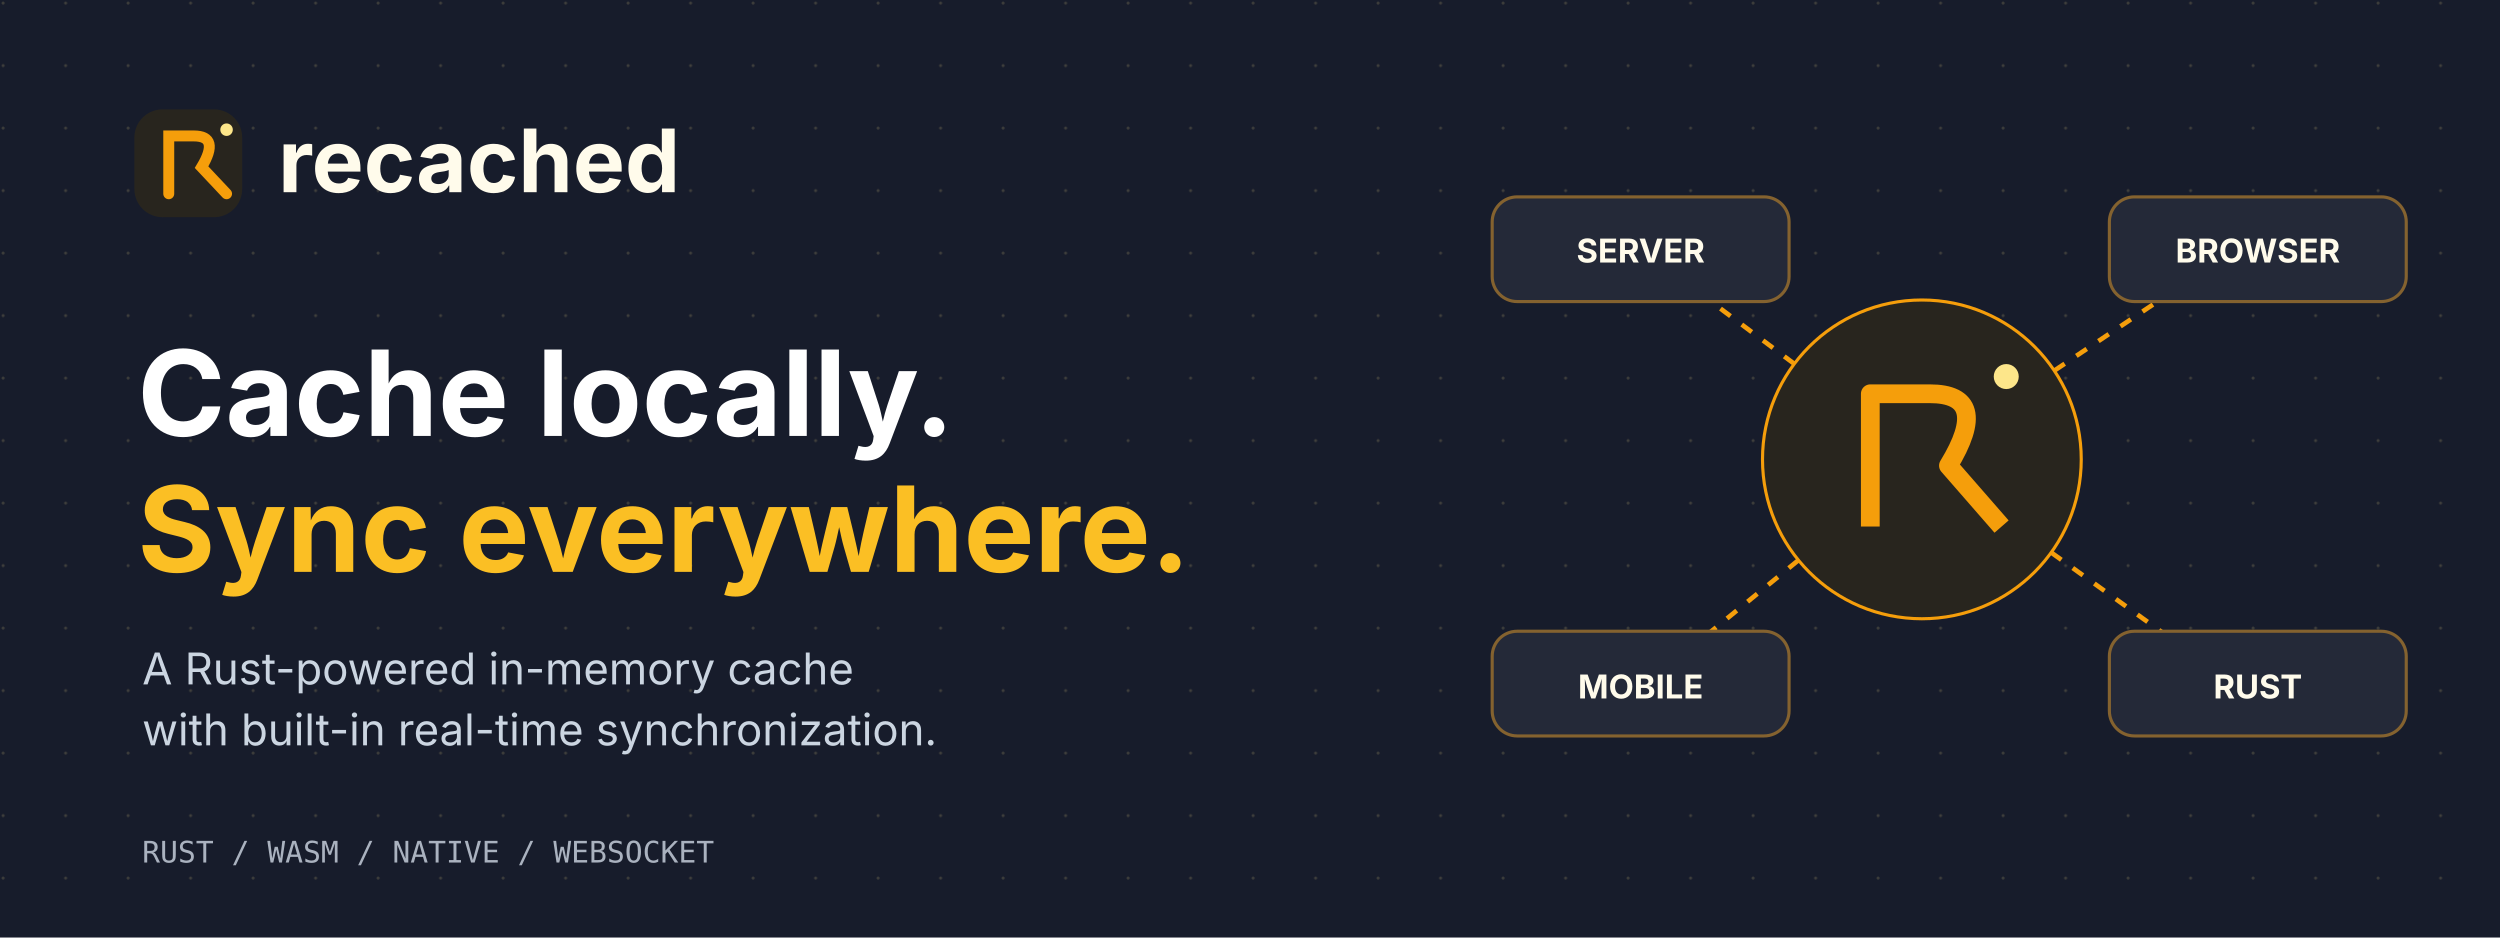
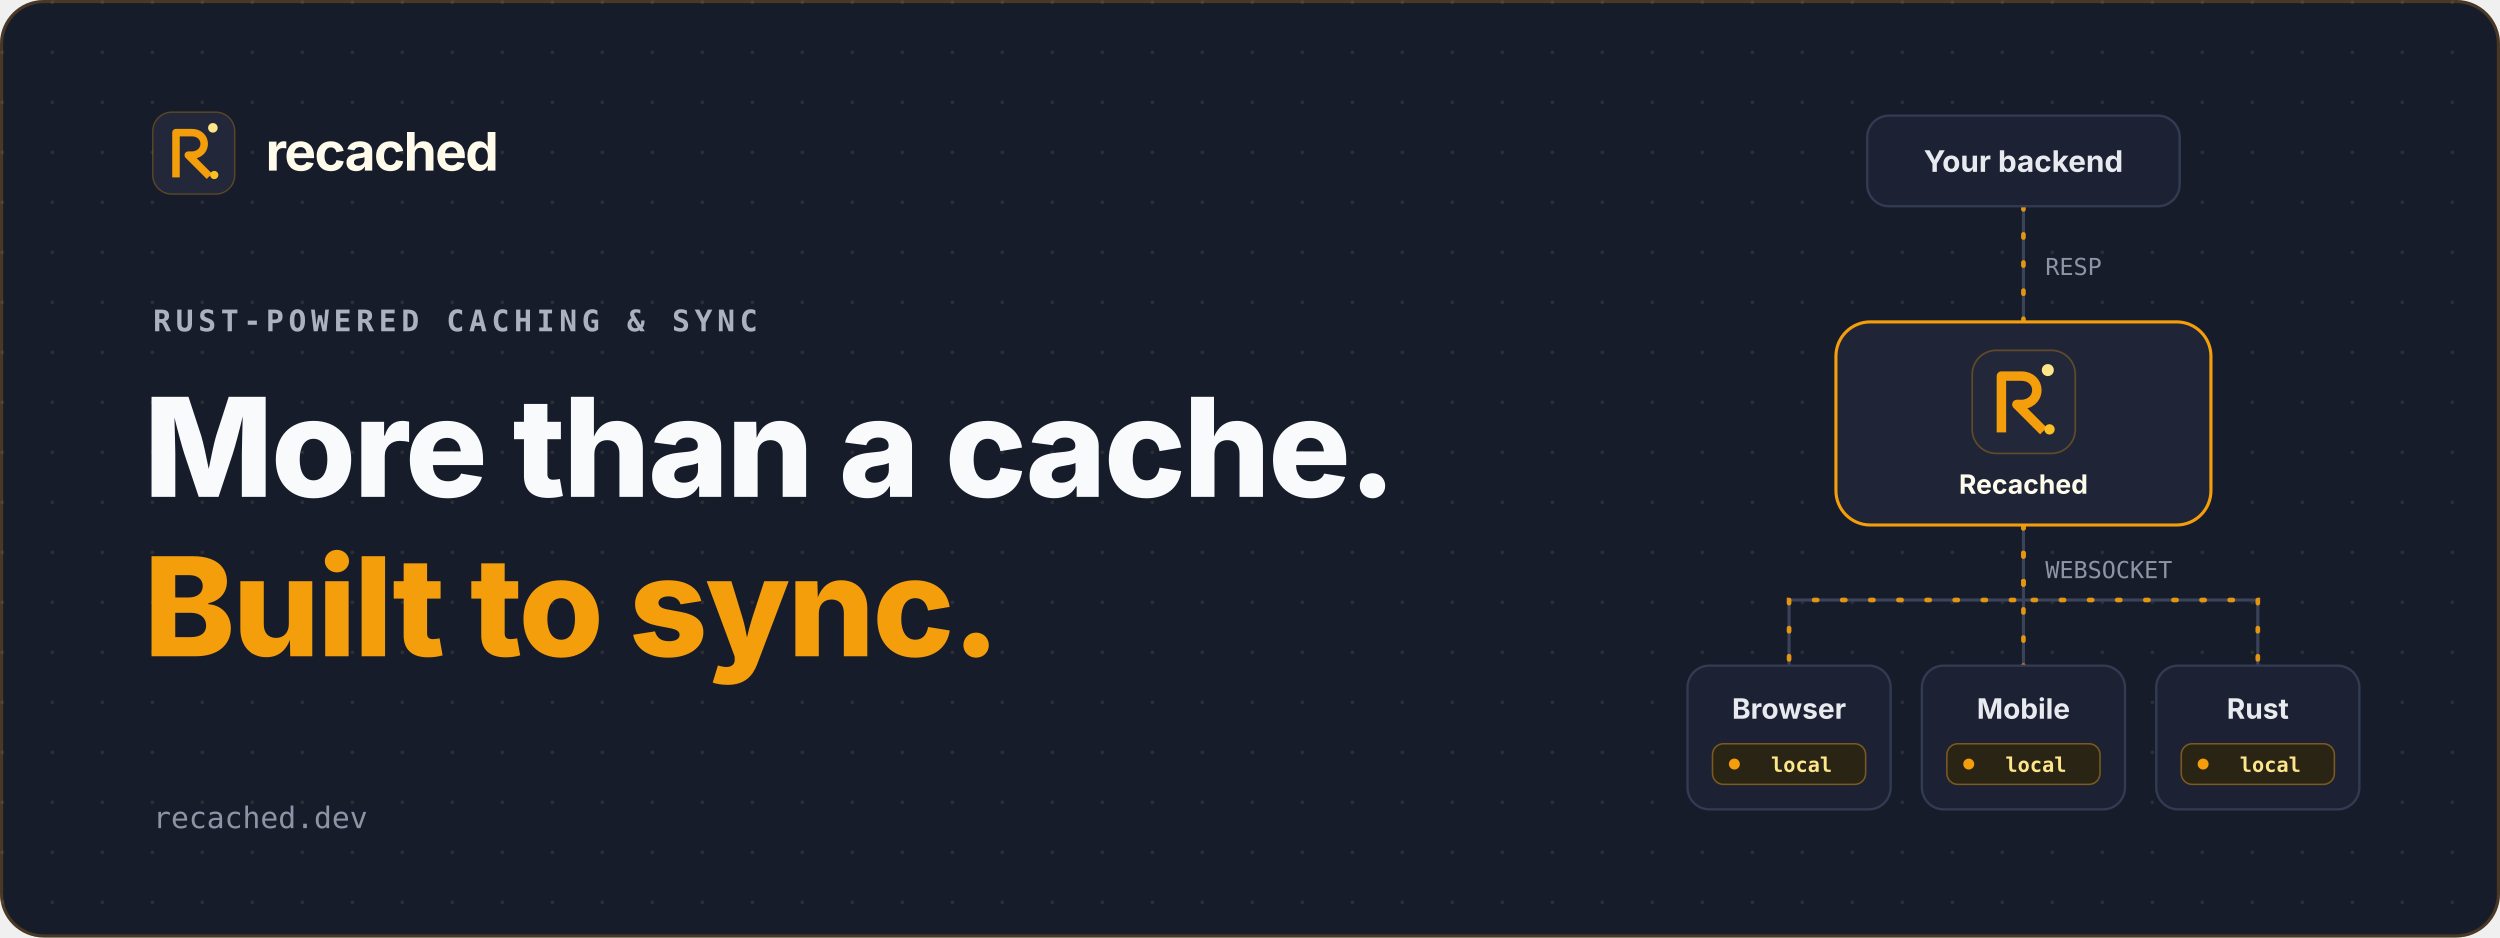
<svg xmlns="http://www.w3.org/2000/svg" width="1600" height="600" viewBox="0 0 1600 600" role="img" aria-labelledby="t d">
  <defs>
-     <pattern id="grid" width="40" height="40" patternUnits="userSpaceOnUse">
-       <circle cx="2" cy="2" r="1" fill="#FDE68A" opacity=".16" />
+     <pattern id="g" width="32" height="32" patternUnits="userSpaceOnUse">
+       <circle cx="1.5" cy="1.5" r="1.2" fill="#FDE68A" opacity=".09" />
    </pattern>
+     <clipPath id="c">
+       <rect width="1600" height="600" rx="28" />
+     </clipPath>
  </defs>
-   <rect width="1600" height="600" fill="#171C2B" />
-   <rect width="1600" height="600" fill="url(#grid)" />
-   <rect x="86" y="70" width="69" height="69" rx="18" fill="#28251E" />
-   <path d="M108 124V87h16q17 0 5 20l16 17" stroke="#F59E0B" stroke-width="7" fill="none" stroke-linecap="round" />
-   <circle cx="145" cy="83" r="4" fill="#FDE68A" />
-   <text x="178" y="123" font-family="Inter,system-ui,sans-serif" font-size="56" font-weight="700" fill="#FFFBEB">recached</text>
-   <text x="88" y="279" font-family="Inter,system-ui,sans-serif" font-weight="750" font-size="76" fill="#FFFFFF">Cache locally.</text>
-   <text x="88" y="366" font-family="Inter,system-ui,sans-serif" font-weight="750" font-size="76" fill="#FBBF24">Sync everywhere.</text>
-   <text x="91" y="438" font-family="Inter,system-ui,sans-serif" font-size="28" fill="#CBD5E1">A Rust-powered in-memory cache</text>
-   <text x="91" y="477" font-family="Inter,system-ui,sans-serif" font-size="28" fill="#CBD5E1">with built-in real-time synchronization.</text>
-   <text x="91" y="552" font-family="monospace" font-size="19" fill="#AAB2BF">RUST / WASM / NATIVE / WEBSOCKET</text>
-   <g stroke="#F59E0B" stroke-width="3" fill="none" stroke-dasharray="8 9">
-     <path d="M1230 294L1051 160M1230 294L1430 160M1230 294L1050 441M1230 294L1430 438" />
+   <g clip-path="url(#c)">
+     <rect width="1600" height="600" fill="#171C2B" />
+     <rect width="1600" height="600" fill="url(#g)" />
  </g>
-   <circle cx="1230" cy="294" r="102" fill="#28251E" stroke="#F59E0B" stroke-width="2" />
-   <path d="M1197 337v-85h38q40 0 12 46l34 39" stroke="#F59E0B" stroke-width="12" stroke-linejoin="round" fill="none" />
-   <circle cx="1284" cy="241" r="8" fill="#FDE68A" />
-   <g fill="#242938" stroke="#84622F" stroke-width="2">
-     <rect x="955" y="126" rx="16" width="190" height="67" />
-     <rect x="1350" y="126" rx="16" width="190" height="67" />
-     <rect x="955" y="404" rx="16" width="190" height="67" />
-     <rect x="1350" y="404" rx="16" width="190" height="67" />
+   <rect x="1" y="1" width="1598" height="598" rx="27" fill="none" stroke="#F59E0B" stroke-opacity=".22" stroke-width="2" />
+   <g transform="translate(96 70) scale(0.4375)">
+     <rect x="4" y="4" width="120" height="120" rx="28" fill="#222839" stroke="#F59E0B" stroke-opacity=".3" stroke-width="2" />
+     <path d="M38 94V34H61C84 34 86 64 63 67H56L83 94" stroke="#F59E0B" stroke-width="11" stroke-linecap="square" stroke-linejoin="round" fill="none" />
+     <circle cx="92" cy="27" r="7" fill="#FDE68A" />
+     <circle cx="94" cy="96" r="6" fill="#FBBF24" />
  </g>
-   <g fill="#FFFBEB" text-anchor="middle" font-family="Inter,system-ui,sans-serif" font-size="21" font-weight="700">
-     <text x="1050" y="168">SERVER</text>
-     <text x="1445" y="168">BROWSER</text>
-     <text x="1050" y="447">MOBILE</text>
-     <text x="1445" y="447">RUST</text>
+   <text x="170" y="109.2" font-family="Inter,-apple-system,BlinkMacSystemFont,&quot;Segoe UI&quot;,Roboto,Helvetica,Arial,sans-serif" font-size="34" font-weight="700" letter-spacing="-1" fill="#FFFBEB">recached</text>
+   <text x="98" y="212" font-family="ui-monospace,SFMono-Regular,&quot;SF Mono&quot;,Menlo,Consolas,monospace" font-size="19" font-weight="600" letter-spacing="3" fill="#AAB2BF">RUST-POWERED CACHING &amp; SYNC</text>
+   <text x="92" y="318" font-family="Inter,-apple-system,BlinkMacSystemFont,&quot;Segoe UI&quot;,Roboto,Helvetica,Arial,sans-serif" font-size="88" font-weight="800" letter-spacing="-1.6" fill="#F8FAFC">More than a cache.</text>
+   <text x="92" y="420" font-family="Inter,-apple-system,BlinkMacSystemFont,&quot;Segoe UI&quot;,Roboto,Helvetica,Arial,sans-serif" font-size="88" font-weight="800" letter-spacing="-1.6" fill="#F59E0B">Built to sync.</text>
+   <text x="98" y="530" font-family="ui-monospace,SFMono-Regular,&quot;SF Mono&quot;,Menlo,Consolas,monospace" font-size="19" fill="#8C94A6">recached.dev</text>
+   <g transform="translate(1080 66) scale(1.0)">
+     <g stroke="#3A4359" stroke-width="2" fill="none">
+       <path d="M215 66V140M215 270V318M65 318H365M65 318V360M215 318V360M365 318V360" />
+     </g>
+     <g stroke="#F59E0B" stroke-width="3" stroke-linecap="round" stroke-dasharray="2 16" fill="none" opacity=".9">
+       <path d="M215 66V140" />
+       <path d="M215 270V318H65V360" />
+       <path d="M215 270V360" />
+       <path d="M215 270V318H365V360" />
+     </g>
+     <text x="229" y="110" font-family="ui-monospace,SFMono-Regular,&quot;SF Mono&quot;,Menlo,Consolas,monospace" font-size="15" fill="#8C94A6">RESP</text>
+     <text x="229" y="304" font-family="ui-monospace,SFMono-Regular,&quot;SF Mono&quot;,Menlo,Consolas,monospace" font-size="15" fill="#8C94A6">WEBSOCKET</text>
+     <rect x="115" y="8" width="200" height="58" rx="14" fill="#1C2233" stroke="#323B52" stroke-width="1.5" />
+     <text x="215" y="44" text-anchor="middle" font-family="Inter,-apple-system,BlinkMacSystemFont,&quot;Segoe UI&quot;,Roboto,Helvetica,Arial,sans-serif" font-size="19" font-weight="650" fill="#E8EAF0">Your backend</text>
+     <rect x="95" y="140" width="240" height="130" rx="22" fill="#1F2536" stroke="#F59E0B" stroke-width="2" />
+     <g transform="translate(180 156) scale(.55)">
+       <rect x="4" y="4" width="120" height="120" rx="28" fill="#222839" stroke="#F59E0B" stroke-opacity=".3" stroke-width="2" />
+       <path d="M38 94V34H61C84 34 86 64 63 67H56L83 94" stroke="#F59E0B" stroke-width="11" stroke-linecap="square" stroke-linejoin="round" fill="none" />
+       <circle cx="92" cy="27" r="7" fill="#FDE68A" />
+       <circle cx="94" cy="96" r="6" fill="#FBBF24" />
+     </g>
+     <text x="215" y="250" text-anchor="middle" font-family="Inter,-apple-system,BlinkMacSystemFont,&quot;Segoe UI&quot;,Roboto,Helvetica,Arial,sans-serif" font-size="17" font-weight="650" fill="#FFFBEB">Recached</text>
+     <rect x="0" y="360" width="130" height="92" rx="14" fill="#1C2233" stroke="#323B52" stroke-width="1.5" />
+     <text x="65" y="394" text-anchor="middle" font-family="Inter,-apple-system,BlinkMacSystemFont,&quot;Segoe UI&quot;,Roboto,Helvetica,Arial,sans-serif" font-size="18" font-weight="650" fill="#E8EAF0">Browser</text>
+     <rect x="16" y="410" width="98" height="26" rx="7" fill="#2A2414" stroke="#7A5A1E" />
+     <circle cx="30" cy="423" r="3.5" fill="#F59E0B" />
+     <text x="73" y="428" text-anchor="middle" font-family="ui-monospace,SFMono-Regular,&quot;SF Mono&quot;,Menlo,Consolas,monospace" font-size="13" font-weight="600" fill="#FDE68A">local</text>
+     <rect x="150" y="360" width="130" height="92" rx="14" fill="#1C2233" stroke="#323B52" stroke-width="1.5" />
+     <text x="215" y="394" text-anchor="middle" font-family="Inter,-apple-system,BlinkMacSystemFont,&quot;Segoe UI&quot;,Roboto,Helvetica,Arial,sans-serif" font-size="18" font-weight="650" fill="#E8EAF0">Mobile</text>
+     <rect x="166" y="410" width="98" height="26" rx="7" fill="#2A2414" stroke="#7A5A1E" />
+     <circle cx="180" cy="423" r="3.5" fill="#F59E0B" />
+     <text x="223" y="428" text-anchor="middle" font-family="ui-monospace,SFMono-Regular,&quot;SF Mono&quot;,Menlo,Consolas,monospace" font-size="13" font-weight="600" fill="#FDE68A">local</text>
+     <rect x="300" y="360" width="130" height="92" rx="14" fill="#1C2233" stroke="#323B52" stroke-width="1.5" />
+     <text x="365" y="394" text-anchor="middle" font-family="Inter,-apple-system,BlinkMacSystemFont,&quot;Segoe UI&quot;,Roboto,Helvetica,Arial,sans-serif" font-size="18" font-weight="650" fill="#E8EAF0">Rust</text>
+     <rect x="316" y="410" width="98" height="26" rx="7" fill="#2A2414" stroke="#7A5A1E" />
+     <circle cx="330" cy="423" r="3.5" fill="#F59E0B" />
+     <text x="373" y="428" text-anchor="middle" font-family="ui-monospace,SFMono-Regular,&quot;SF Mono&quot;,Menlo,Consolas,monospace" font-size="13" font-weight="600" fill="#FDE68A">local</text>
  </g>
</svg>
